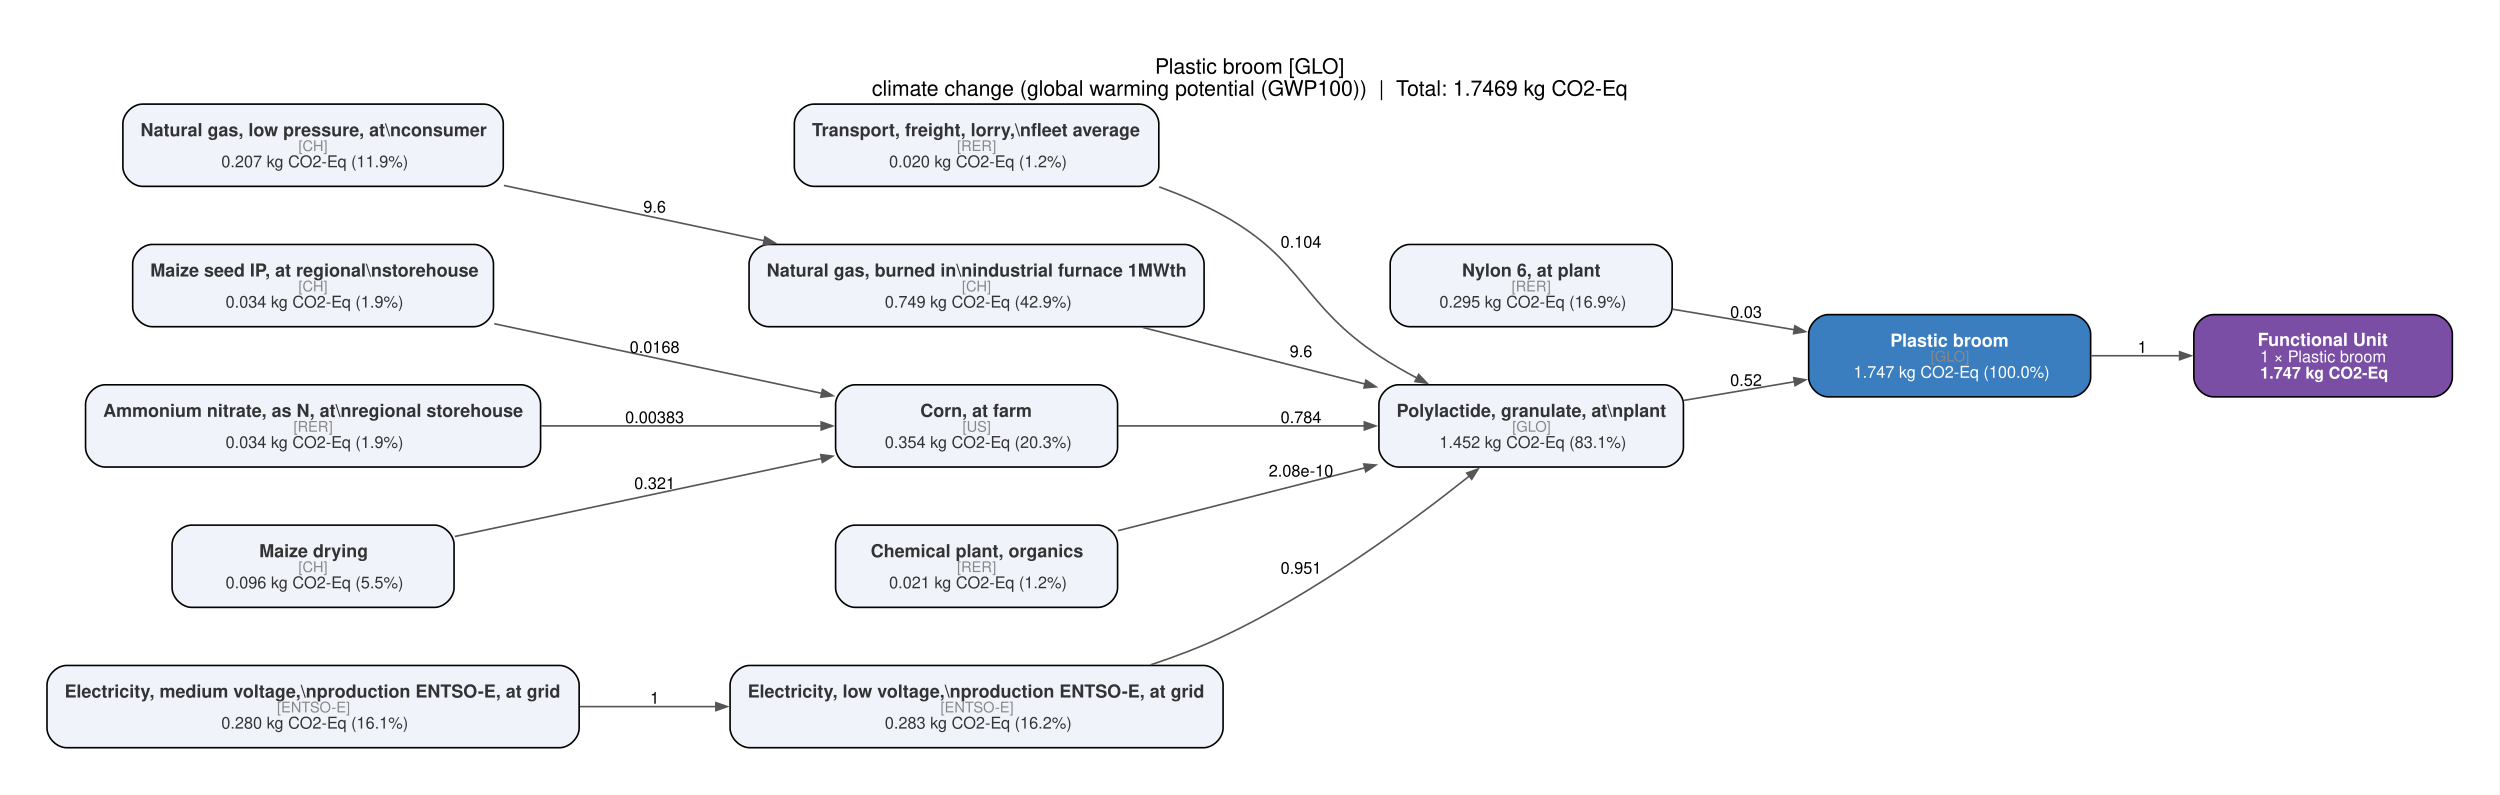
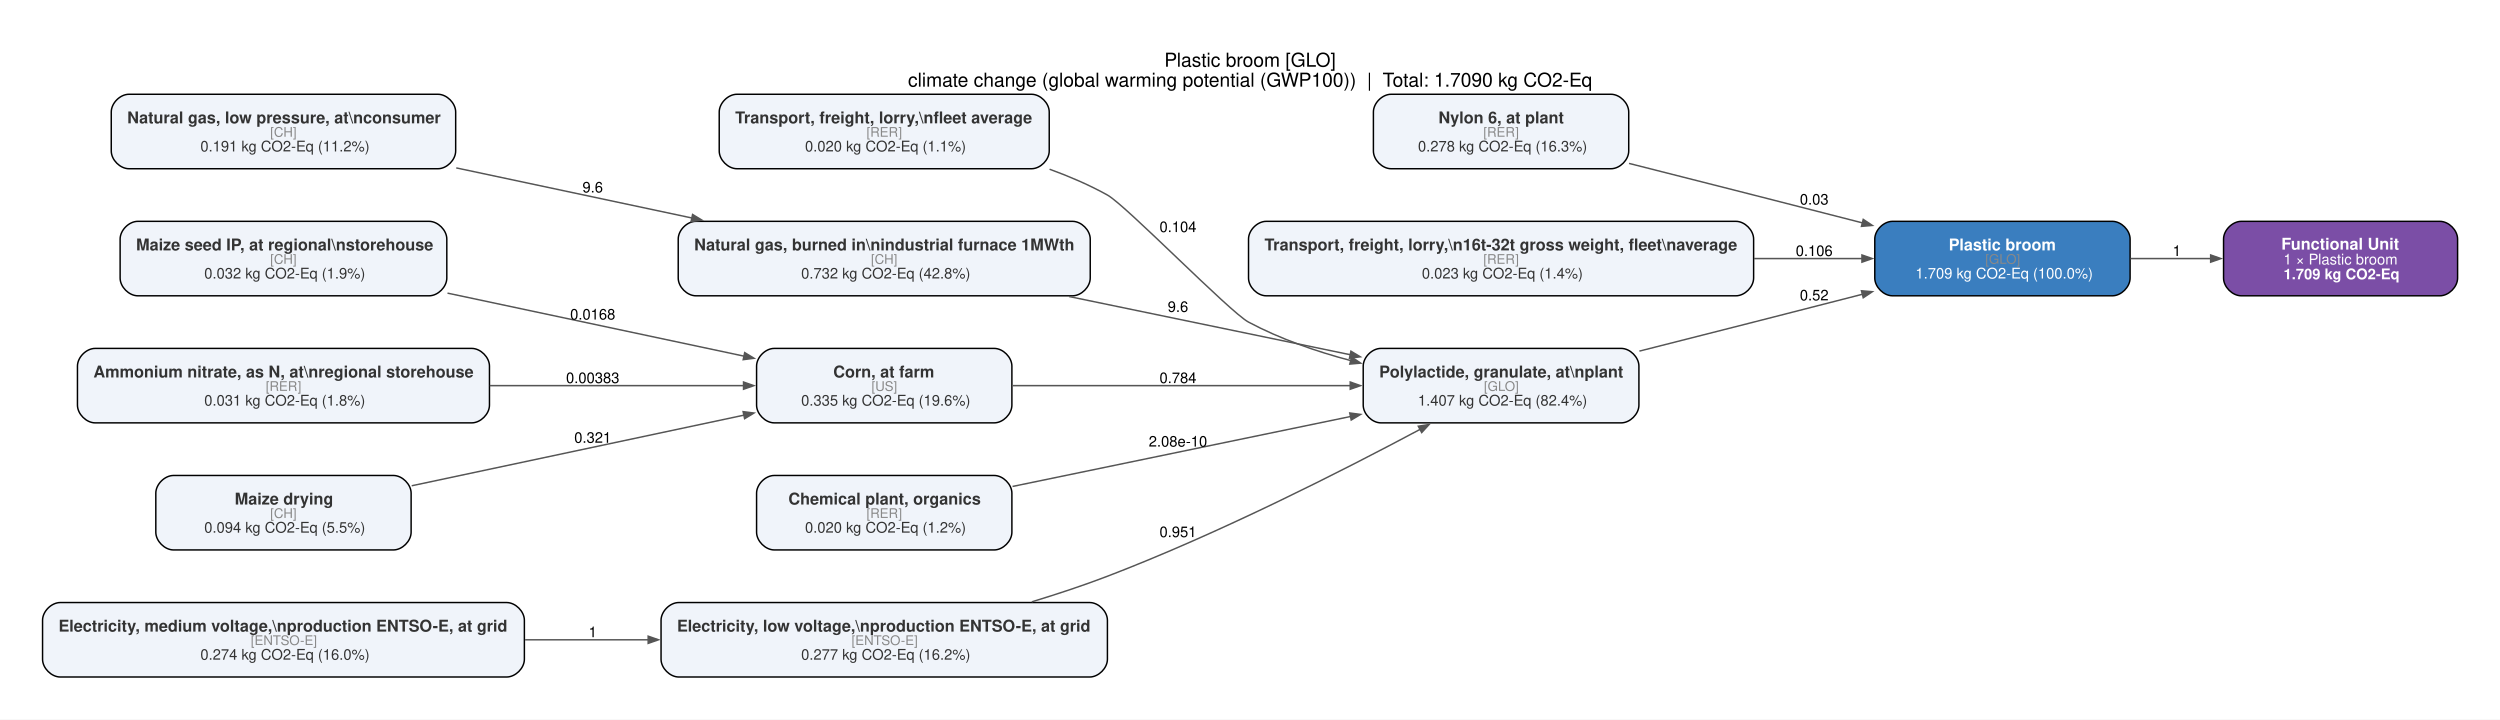
- <svg xmlns="http://www.w3.org/2000/svg" width="1532pt" height="487pt" viewBox="0.00 0.00 1532.00 487.00">
+ <svg xmlns="http://www.w3.org/2000/svg" width="1692pt" height="487pt" viewBox="0.00 0.00 1692.00 487.00">
  <g id="graph0" class="graph" transform="scale(1 1) rotate(0) translate(28.8 458.2)">
-     <polygon fill="white" stroke="none" points="-28.8,28.8 -28.8,-458.2 1502.8,-458.2 1502.8,28.8 -28.8,28.8" />
-     <text xml:space="preserve" text-anchor="middle" x="737" y="-413.05" font-family="Helvetica,Arial,sans-serif" font-size="13.00">Plastic broom [GLO]</text>
-     <text xml:space="preserve" text-anchor="middle" x="737" y="-399.55" font-family="Helvetica,Arial,sans-serif" font-size="13.00">climate change (global warming potential (GWP100))  |  Total: 1.7469 kg CO2-Eq</text>
+     <polygon fill="white" stroke="none" points="-28.8,28.8 -28.8,-458.2 1663.3,-458.2 1663.3,28.8 -28.8,28.8" />
+     <text xml:space="preserve" text-anchor="middle" x="817.25" y="-413.05" font-family="Helvetica,Arial,sans-serif" font-size="13.00">Plastic broom [GLO]</text>
+     <text xml:space="preserve" text-anchor="middle" x="817.25" y="-399.55" font-family="Helvetica,Arial,sans-serif" font-size="13.00">climate change (global warming potential (GWP100))  |  Total: 1.7090 kg CO2-Eq</text>
    <g id="node1" class="node">
-       <path fill="#7b4ea6" stroke="black" d="M1462,-265.4C1462,-265.4 1327.6,-265.4 1327.6,-265.4 1321.6,-265.4 1315.6,-259.4 1315.6,-253.4 1315.6,-253.4 1315.6,-227 1315.6,-227 1315.6,-221 1321.6,-215 1327.6,-215 1327.6,-215 1462,-215 1462,-215 1468,-215 1474,-221 1474,-227 1474,-227 1474,-253.4 1474,-253.4 1474,-259.4 1468,-265.4 1462,-265.4" />
-       <text xml:space="preserve" text-anchor="start" x="1354.67" y="-246.25" font-family="Helvetica,Arial,sans-serif" font-weight="bold" font-size="11.00" fill="white">Functional Unit</text>
-       <text xml:space="preserve" text-anchor="start" x="1356.17" y="-236.2" font-family="Helvetica,Arial,sans-serif" font-size="10.00" fill="white">1 × Plastic broom</text>
-       <text xml:space="preserve" text-anchor="start" x="1356.17" y="-226.2" font-family="Helvetica,Arial,sans-serif" font-weight="bold" font-size="10.00" fill="white">1.747 kg CO2-Eq</text>
+       <path fill="#7b4ea6" stroke="black" d="M1622.5,-308.4C1622.5,-308.4 1488.1,-308.4 1488.1,-308.4 1482.1,-308.4 1476.1,-302.4 1476.1,-296.4 1476.1,-296.4 1476.1,-270 1476.1,-270 1476.1,-264 1482.1,-258 1488.1,-258 1488.1,-258 1622.5,-258 1622.5,-258 1628.5,-258 1634.5,-264 1634.5,-270 1634.5,-270 1634.5,-296.4 1634.5,-296.4 1634.5,-302.4 1628.5,-308.4 1622.5,-308.4" />
+       <text xml:space="preserve" text-anchor="start" x="1515.17" y="-289.25" font-family="Helvetica,Arial,sans-serif" font-weight="bold" font-size="11.00" fill="white">Functional Unit</text>
+       <text xml:space="preserve" text-anchor="start" x="1516.67" y="-279.2" font-family="Helvetica,Arial,sans-serif" font-size="10.00" fill="white">1 × Plastic broom</text>
+       <text xml:space="preserve" text-anchor="start" x="1516.67" y="-269.2" font-family="Helvetica,Arial,sans-serif" font-weight="bold" font-size="10.00" fill="white">1.709 kg CO2-Eq</text>
    </g>
    <g id="node2" class="node">
-       <path fill="#3a7ebf" stroke="black" d="M1240.35,-265.4C1240.35,-265.4 1091.55,-265.4 1091.55,-265.4 1085.55,-265.4 1079.55,-259.4 1079.55,-253.4 1079.55,-253.4 1079.55,-227 1079.55,-227 1079.55,-221 1085.55,-215 1091.55,-215 1091.55,-215 1240.35,-215 1240.35,-215 1246.35,-215 1252.35,-221 1252.35,-227 1252.35,-227 1252.35,-253.4 1252.35,-253.4 1252.35,-259.4 1246.35,-265.4 1240.35,-265.4" />
-       <text xml:space="preserve" text-anchor="start" x="1129.57" y="-245.75" font-family="Helvetica,Arial,sans-serif" font-weight="bold" font-size="11.00" fill="white">Plastic broom</text>
-       <text xml:space="preserve" text-anchor="start" x="1154.32" y="-236.65" font-family="Helvetica,Arial,sans-serif" font-size="9.00" fill="#888888">[GLO]</text>
-       <text xml:space="preserve" text-anchor="start" x="1107.07" y="-226.7" font-family="Helvetica,Arial,sans-serif" font-size="10.00" fill="white">1.747 kg CO2-Eq (100.0%)</text>
+       <path fill="#3a7ebf" stroke="black" d="M1400.85,-308.4C1400.85,-308.4 1252.05,-308.4 1252.05,-308.4 1246.05,-308.4 1240.05,-302.4 1240.05,-296.4 1240.05,-296.4 1240.05,-270 1240.05,-270 1240.05,-264 1246.05,-258 1252.05,-258 1252.05,-258 1400.85,-258 1400.85,-258 1406.85,-258 1412.85,-264 1412.85,-270 1412.85,-270 1412.85,-296.4 1412.85,-296.4 1412.85,-302.4 1406.85,-308.4 1400.85,-308.4" />
+       <text xml:space="preserve" text-anchor="start" x="1290.07" y="-288.75" font-family="Helvetica,Arial,sans-serif" font-weight="bold" font-size="11.00" fill="white">Plastic broom</text>
+       <text xml:space="preserve" text-anchor="start" x="1314.82" y="-279.65" font-family="Helvetica,Arial,sans-serif" font-size="9.00" fill="#888888">[GLO]</text>
+       <text xml:space="preserve" text-anchor="start" x="1267.57" y="-269.7" font-family="Helvetica,Arial,sans-serif" font-size="10.00" fill="white">1.709 kg CO2-Eq (100.0%)</text>
    </g>
    <g id="edge1" class="edge">
-       <path fill="none" stroke="#555555" d="M1252.71,-240.2C1270.56,-240.2 1289.37,-240.2 1307.25,-240.2" />
-       <polygon fill="#555555" stroke="#555555" points="1306.87,-242.65 1313.87,-240.2 1306.87,-237.75 1306.87,-242.65" />
-       <text xml:space="preserve" text-anchor="middle" x="1283.97" y="-241.95" font-family="Helvetica,Arial,sans-serif" font-size="10.00">1</text>
+       <path fill="none" stroke="#555555" d="M1413.21,-283.2C1431.06,-283.2 1449.87,-283.2 1467.75,-283.2" />
+       <polygon fill="#555555" stroke="#555555" points="1467.37,-285.65 1474.37,-283.2 1467.37,-280.75 1467.37,-285.65" />
+       <text xml:space="preserve" text-anchor="middle" x="1444.47" y="-284.95" font-family="Helvetica,Arial,sans-serif" font-size="10.00">1</text>
    </g>
    <g id="node3" class="node">
-       <path fill="#f0f4fa" stroke="black" d="M983.9,-308.4C983.9,-308.4 835.1,-308.4 835.1,-308.4 829.1,-308.4 823.1,-302.4 823.1,-296.4 823.1,-296.4 823.1,-270 823.1,-270 823.1,-264 829.1,-258 835.1,-258 835.1,-258 983.9,-258 983.9,-258 989.9,-258 995.9,-264 995.9,-270 995.9,-270 995.9,-296.4 995.9,-296.4 995.9,-302.4 989.9,-308.4 983.9,-308.4" />
-       <text xml:space="preserve" text-anchor="start" x="867.12" y="-288.75" font-family="Helvetica,Arial,sans-serif" font-weight="bold" font-size="11.00" fill="#333333">Nylon 6, at plant</text>
-       <text xml:space="preserve" text-anchor="start" x="897.5" y="-279.65" font-family="Helvetica,Arial,sans-serif" font-size="9.00" fill="#888888">[RER]</text>
-       <text xml:space="preserve" text-anchor="start" x="853.25" y="-269.7" font-family="Helvetica,Arial,sans-serif" font-size="10.00" fill="#333333">0.295 kg CO2-Eq (16.9%)</text>
+       <path fill="#f0f4fa" stroke="black" d="M1061.52,-394.4C1061.52,-394.4 912.72,-394.4 912.72,-394.4 906.72,-394.4 900.72,-388.4 900.72,-382.4 900.72,-382.4 900.72,-356 900.72,-356 900.72,-350 906.72,-344 912.72,-344 912.72,-344 1061.52,-344 1061.52,-344 1067.52,-344 1073.52,-350 1073.52,-356 1073.52,-356 1073.52,-382.4 1073.52,-382.4 1073.52,-388.4 1067.52,-394.4 1061.52,-394.4" />
+       <text xml:space="preserve" text-anchor="start" x="944.75" y="-374.75" font-family="Helvetica,Arial,sans-serif" font-weight="bold" font-size="11.00" fill="#333333">Nylon 6, at plant</text>
+       <text xml:space="preserve" text-anchor="start" x="975.12" y="-365.65" font-family="Helvetica,Arial,sans-serif" font-size="9.00" fill="#888888">[RER]</text>
+       <text xml:space="preserve" text-anchor="start" x="930.87" y="-355.7" font-family="Helvetica,Arial,sans-serif" font-size="10.00" fill="#333333">0.278 kg CO2-Eq (16.3%)</text>
    </g>
    <g id="edge2" class="edge">
-       <path fill="none" stroke="#555555" d="M996.29,-268.7C1020.27,-264.65 1046.46,-260.22 1070.89,-256.1" />
-       <polygon fill="#555555" stroke="#555555" points="1071.11,-258.54 1077.61,-254.96 1070.3,-253.71 1071.11,-258.54" />
-       <text xml:space="preserve" text-anchor="middle" x="1041.17" y="-263.45" font-family="Helvetica,Arial,sans-serif" font-size="10.00">0.03</text>
+       <path fill="none" stroke="#555555" d="M1073.71,-347.61C1100.7,-340.78 1130.63,-333.19 1158.05,-326.2 1181.95,-320.11 1207.77,-313.49 1231.8,-307.32" />
+       <polygon fill="#555555" stroke="#555555" points="1232.24,-309.74 1238.41,-305.62 1231.02,-304.99 1232.24,-309.74" />
+       <text xml:space="preserve" text-anchor="middle" x="1199.05" y="-319.76" font-family="Helvetica,Arial,sans-serif" font-size="10.00">0.03</text>
    </g>
    <g id="node4" class="node">
-       <path fill="#f0f4fa" stroke="black" d="M990.8,-222.4C990.8,-222.4 828.2,-222.4 828.2,-222.4 822.2,-222.4 816.2,-216.4 816.2,-210.4 816.2,-210.4 816.2,-184 816.2,-184 816.2,-178 822.2,-172 828.2,-172 828.2,-172 990.8,-172 990.8,-172 996.8,-172 1002.8,-178 1002.8,-184 1002.8,-184 1002.8,-210.4 1002.8,-210.4 1002.8,-216.4 996.8,-222.4 990.8,-222.4" />
-       <text xml:space="preserve" text-anchor="start" x="827" y="-202.75" font-family="Helvetica,Arial,sans-serif" font-weight="bold" font-size="11.00" fill="#333333">Polylactide, granulate, at\nplant</text>
-       <text xml:space="preserve" text-anchor="start" x="897.87" y="-193.65" font-family="Helvetica,Arial,sans-serif" font-size="9.00" fill="#888888">[GLO]</text>
-       <text xml:space="preserve" text-anchor="start" x="853.25" y="-183.7" font-family="Helvetica,Arial,sans-serif" font-size="10.00" fill="#333333">1.452 kg CO2-Eq (83.1%)</text>
+       <path fill="#f0f4fa" stroke="black" d="M1146.05,-308.4C1146.05,-308.4 828.2,-308.4 828.2,-308.4 822.2,-308.4 816.2,-302.4 816.2,-296.4 816.2,-296.4 816.2,-270 816.2,-270 816.2,-264 822.2,-258 828.2,-258 828.2,-258 1146.05,-258 1146.05,-258 1152.05,-258 1158.05,-264 1158.05,-270 1158.05,-270 1158.05,-296.4 1158.05,-296.4 1158.05,-302.4 1152.05,-308.4 1146.05,-308.4" />
+       <text xml:space="preserve" text-anchor="start" x="827" y="-288.75" font-family="Helvetica,Arial,sans-serif" font-weight="bold" font-size="11.00" fill="#333333">Transport, freight, lorry,\n16t-32t gross weight, fleet\naverage</text>
+       <text xml:space="preserve" text-anchor="start" x="975.12" y="-279.65" font-family="Helvetica,Arial,sans-serif" font-size="9.00" fill="#888888">[RER]</text>
+       <text xml:space="preserve" text-anchor="start" x="933.5" y="-269.7" font-family="Helvetica,Arial,sans-serif" font-size="10.00" fill="#333333">0.023 kg CO2-Eq (1.4%)</text>
    </g>
    <g id="edge3" class="edge">
-       <path fill="none" stroke="#555555" d="M1003.08,-212.85C1025.23,-216.59 1048.89,-220.59 1071.1,-224.34" />
-       <polygon fill="#555555" stroke="#555555" points="1070.4,-226.71 1077.71,-225.46 1071.22,-221.88 1070.4,-226.71" />
-       <text xml:space="preserve" text-anchor="middle" x="1041.17" y="-221.74" font-family="Helvetica,Arial,sans-serif" font-size="10.00">0.52</text>
+       <path fill="none" stroke="#555555" d="M1158.27,-283.2C1183.5,-283.2 1208.68,-283.2 1231.56,-283.2" />
+       <polygon fill="#555555" stroke="#555555" points="1231.37,-285.65 1238.37,-283.2 1231.37,-280.75 1231.37,-285.65" />
+       <text xml:space="preserve" text-anchor="middle" x="1199.05" y="-284.95" font-family="Helvetica,Arial,sans-serif" font-size="10.00">0.106</text>
    </g>
    <g id="node5" class="node">
+       <path fill="#f0f4fa" stroke="black" d="M1068.42,-222.4C1068.42,-222.4 905.82,-222.4 905.82,-222.4 899.82,-222.4 893.82,-216.4 893.82,-210.4 893.82,-210.4 893.82,-184 893.82,-184 893.82,-178 899.82,-172 905.82,-172 905.82,-172 1068.42,-172 1068.42,-172 1074.42,-172 1080.42,-178 1080.42,-184 1080.42,-184 1080.42,-210.4 1080.42,-210.4 1080.42,-216.4 1074.42,-222.4 1068.42,-222.4" />
+       <text xml:space="preserve" text-anchor="start" x="904.62" y="-202.75" font-family="Helvetica,Arial,sans-serif" font-weight="bold" font-size="11.00" fill="#333333">Polylactide, granulate, at\nplant</text>
+       <text xml:space="preserve" text-anchor="start" x="975.5" y="-193.65" font-family="Helvetica,Arial,sans-serif" font-size="9.00" fill="#888888">[GLO]</text>
+       <text xml:space="preserve" text-anchor="start" x="930.87" y="-183.7" font-family="Helvetica,Arial,sans-serif" font-size="10.00" fill="#333333">1.407 kg CO2-Eq (82.4%)</text>
+     </g>
+     <g id="edge4" class="edge">
+       <path fill="none" stroke="#555555" d="M1080.74,-220.57C1105.83,-226.92 1132.99,-233.81 1158.05,-240.2 1181.95,-246.29 1207.77,-252.91 1231.8,-259.08" />
+       <polygon fill="#555555" stroke="#555555" points="1231.02,-261.41 1238.41,-260.78 1232.24,-256.66 1231.02,-261.41" />
+       <text xml:space="preserve" text-anchor="middle" x="1199.05" y="-254.9" font-family="Helvetica,Arial,sans-serif" font-size="10.00">0.52</text>
+     </g>
+     <g id="node6" class="node">
      <path fill="#f0f4fa" stroke="black" d="M669.32,-394.4C669.32,-394.4 469.97,-394.4 469.97,-394.4 463.97,-394.4 457.97,-388.4 457.97,-382.4 457.97,-382.4 457.97,-356 457.97,-356 457.97,-350 463.97,-344 469.97,-344 469.97,-344 669.32,-344 669.32,-344 675.32,-344 681.32,-350 681.32,-356 681.32,-356 681.32,-382.4 681.32,-382.4 681.32,-388.4 675.32,-394.4 669.32,-394.4" />
      <text xml:space="preserve" text-anchor="start" x="468.77" y="-374.75" font-family="Helvetica,Arial,sans-serif" font-weight="bold" font-size="11.00" fill="#333333">Transport, freight, lorry,\nfleet average</text>
      <text xml:space="preserve" text-anchor="start" x="557.65" y="-365.65" font-family="Helvetica,Arial,sans-serif" font-size="9.00" fill="#888888">[RER]</text>
-       <text xml:space="preserve" text-anchor="start" x="516.02" y="-355.7" font-family="Helvetica,Arial,sans-serif" font-size="10.00" fill="#333333">0.020 kg CO2-Eq (1.2%)</text>
+       <text xml:space="preserve" text-anchor="start" x="516.02" y="-355.7" font-family="Helvetica,Arial,sans-serif" font-size="10.00" fill="#333333">0.020 kg CO2-Eq (1.1%)</text>
    </g>
-     <g id="edge4" class="edge">
-       <path fill="none" stroke="#555555" d="M681.56,-343.67C695.13,-338.75 708.49,-332.97 720.7,-326.2 770.66,-298.51 768.57,-271.72 816.2,-240.2 823.54,-235.35 831.51,-230.75 839.59,-226.5" />
-       <polygon fill="#555555" stroke="#555555" points="840.57,-228.76 845.68,-223.39 838.34,-224.4 840.57,-228.76" />
-       <text xml:space="preserve" text-anchor="middle" x="768.45" y="-306.44" font-family="Helvetica,Arial,sans-serif" font-size="10.00">0.104</text>
+     <g id="edge5" class="edge">
+       <path fill="none" stroke="#555555" d="M681.56,-343.67C695.13,-338.75 708.49,-332.97 720.7,-326.2 733.19,-319.28 803.6,-246.93 816.2,-240.2 837.54,-228.8 862.02,-220.34 885.63,-214.08" />
+       <polygon fill="#555555" stroke="#555555" points="885.95,-216.53 892.13,-212.42 884.74,-211.78 885.95,-216.53" />
+       <text xml:space="preserve" text-anchor="middle" x="768.45" y="-301.15" font-family="Helvetica,Arial,sans-serif" font-size="10.00">0.104</text>
    </g>
-     <g id="node6" class="node">
+     <g id="node7" class="node">
      <path fill="#f0f4fa" stroke="black" d="M697.07,-308.4C697.07,-308.4 442.22,-308.4 442.22,-308.4 436.22,-308.4 430.22,-302.4 430.22,-296.4 430.22,-296.4 430.22,-270 430.22,-270 430.22,-264 436.22,-258 442.22,-258 442.22,-258 697.07,-258 697.07,-258 703.07,-258 709.07,-264 709.07,-270 709.07,-270 709.07,-296.4 709.07,-296.4 709.07,-302.4 703.07,-308.4 697.07,-308.4" />
      <text xml:space="preserve" text-anchor="start" x="441.02" y="-288.75" font-family="Helvetica,Arial,sans-serif" font-weight="bold" font-size="11.00" fill="#333333">Natural gas, burned in\nindustrial furnace 1MWth</text>
      <text xml:space="preserve" text-anchor="start" x="560.65" y="-279.65" font-family="Helvetica,Arial,sans-serif" font-size="9.00" fill="#888888">[CH]</text>
-       <text xml:space="preserve" text-anchor="start" x="513.4" y="-269.7" font-family="Helvetica,Arial,sans-serif" font-size="10.00" fill="#333333">0.749 kg CO2-Eq (42.9%)</text>
+       <text xml:space="preserve" text-anchor="start" x="513.4" y="-269.7" font-family="Helvetica,Arial,sans-serif" font-size="10.00" fill="#333333">0.732 kg CO2-Eq (42.8%)</text>
    </g>
-     <g id="edge5" class="edge">
-       <path fill="none" stroke="#555555" d="M671.56,-257.51C714.58,-246.56 764.66,-233.81 807.67,-222.87" />
-       <polygon fill="#555555" stroke="#555555" points="808.25,-225.25 814.43,-221.15 807.04,-220.5 808.25,-225.25" />
-       <text xml:space="preserve" text-anchor="middle" x="768.45" y="-239.37" font-family="Helvetica,Arial,sans-serif" font-size="10.00">9.6</text>
+     <g id="edge6" class="edge">
+       <path fill="none" stroke="#555555" d="M694.74,-257.51C755.6,-244.92 827.96,-229.94 885.35,-218.06" />
+       <polygon fill="#555555" stroke="#555555" points="885.51,-220.53 891.86,-216.71 884.51,-215.73 885.51,-220.53" />
+       <text xml:space="preserve" text-anchor="middle" x="768.45" y="-247.1" font-family="Helvetica,Arial,sans-serif" font-size="10.00">9.6</text>
    </g>
-     <g id="node7" class="node">
+     <g id="node8" class="node">
      <path fill="#f0f4fa" stroke="black" d="M644.05,-222.4C644.05,-222.4 495.25,-222.4 495.25,-222.4 489.25,-222.4 483.25,-216.4 483.25,-210.4 483.25,-210.4 483.25,-184 483.25,-184 483.25,-178 489.25,-172 495.25,-172 495.25,-172 644.05,-172 644.05,-172 650.05,-172 656.05,-178 656.05,-184 656.05,-184 656.05,-210.4 656.05,-210.4 656.05,-216.4 650.05,-222.4 644.05,-222.4" />
      <text xml:space="preserve" text-anchor="start" x="535.15" y="-202.75" font-family="Helvetica,Arial,sans-serif" font-weight="bold" font-size="11.00" fill="#333333">Corn, at farm</text>
      <text xml:space="preserve" text-anchor="start" x="561.02" y="-193.65" font-family="Helvetica,Arial,sans-serif" font-size="9.00" fill="#888888">[US]</text>
-       <text xml:space="preserve" text-anchor="start" x="513.4" y="-183.7" font-family="Helvetica,Arial,sans-serif" font-size="10.00" fill="#333333">0.354 kg CO2-Eq (20.3%)</text>
+       <text xml:space="preserve" text-anchor="start" x="513.4" y="-183.7" font-family="Helvetica,Arial,sans-serif" font-size="10.00" fill="#333333">0.335 kg CO2-Eq (19.6%)</text>
    </g>
-     <g id="edge6" class="edge">
-       <path fill="none" stroke="#555555" d="M656.34,-197.2C702.36,-197.2 759.36,-197.2 807.52,-197.2" />
-       <polygon fill="#555555" stroke="#555555" points="807.27,-199.65 814.27,-197.2 807.27,-194.75 807.27,-199.65" />
+     <g id="edge7" class="edge">
+       <path fill="none" stroke="#555555" d="M656.48,-197.2C722.93,-197.2 815.12,-197.2 885.12,-197.2" />
+       <polygon fill="#555555" stroke="#555555" points="885.03,-199.65 892.03,-197.2 885.03,-194.75 885.03,-199.65" />
      <text xml:space="preserve" text-anchor="middle" x="768.45" y="-198.95" font-family="Helvetica,Arial,sans-serif" font-size="10.00">0.784</text>
    </g>
-     <g id="node8" class="node">
+     <g id="node9" class="node">
      <path fill="#f0f4fa" stroke="black" d="M644.05,-136.4C644.05,-136.4 495.25,-136.4 495.25,-136.4 489.25,-136.4 483.25,-130.4 483.25,-124.4 483.25,-124.4 483.25,-98 483.25,-98 483.25,-92 489.25,-86 495.25,-86 495.25,-86 644.05,-86 644.05,-86 650.05,-86 656.05,-92 656.05,-98 656.05,-98 656.05,-124.4 656.05,-124.4 656.05,-130.4 650.05,-136.4 644.05,-136.4" />
      <text xml:space="preserve" text-anchor="start" x="504.77" y="-116.75" font-family="Helvetica,Arial,sans-serif" font-weight="bold" font-size="11.00" fill="#333333">Chemical plant, organics</text>
      <text xml:space="preserve" text-anchor="start" x="557.65" y="-107.65" font-family="Helvetica,Arial,sans-serif" font-size="9.00" fill="#888888">[RER]</text>
-       <text xml:space="preserve" text-anchor="start" x="516.02" y="-97.7" font-family="Helvetica,Arial,sans-serif" font-size="10.00" fill="#333333">0.021 kg CO2-Eq (1.2%)</text>
+       <text xml:space="preserve" text-anchor="start" x="516.02" y="-97.7" font-family="Helvetica,Arial,sans-serif" font-size="10.00" fill="#333333">0.020 kg CO2-Eq (1.2%)</text>
    </g>
-     <g id="edge7" class="edge">
-       <path fill="none" stroke="#555555" d="M656.34,-133.01C702.45,-144.75 759.59,-159.3 807.81,-171.57" />
-       <polygon fill="#555555" stroke="#555555" points="806.93,-173.87 814.32,-173.23 808.14,-169.12 806.93,-173.87" />
-       <text xml:space="preserve" text-anchor="middle" x="768.45" y="-166.18" font-family="Helvetica,Arial,sans-serif" font-size="10.00">2.08e-10</text>
+     <g id="edge8" class="edge">
+       <path fill="none" stroke="#555555" d="M656.48,-128.97C723.07,-142.75 815.5,-161.88 885.55,-176.38" />
+       <polygon fill="#555555" stroke="#555555" points="884.71,-178.71 892.06,-177.73 885.7,-173.91 884.71,-178.71" />
+       <text xml:space="preserve" text-anchor="middle" x="768.45" y="-155.95" font-family="Helvetica,Arial,sans-serif" font-size="10.00">2.08e-10</text>
    </g>
-     <g id="node9" class="node">
+     <g id="node10" class="node">
      <path fill="#f0f4fa" stroke="black" d="M708.7,-50.4C708.7,-50.4 430.6,-50.4 430.6,-50.4 424.6,-50.4 418.6,-44.4 418.6,-38.4 418.6,-38.4 418.6,-12 418.6,-12 418.6,-6 424.6,0 430.6,0 430.6,0 708.7,0 708.7,0 714.7,0 720.7,-6 720.7,-12 720.7,-12 720.7,-38.4 720.7,-38.4 720.7,-44.4 714.7,-50.4 708.7,-50.4" />
      <text xml:space="preserve" text-anchor="start" x="429.4" y="-30.75" font-family="Helvetica,Arial,sans-serif" font-weight="bold" font-size="11.00" fill="#333333">Electricity, low voltage,\nproduction ENTSO-E, at grid</text>
      <text xml:space="preserve" text-anchor="start" x="547.52" y="-21.65" font-family="Helvetica,Arial,sans-serif" font-size="9.00" fill="#888888">[ENTSO-E]</text>
-       <text xml:space="preserve" text-anchor="start" x="513.4" y="-11.7" font-family="Helvetica,Arial,sans-serif" font-size="10.00" fill="#333333">0.283 kg CO2-Eq (16.2%)</text>
+       <text xml:space="preserve" text-anchor="start" x="513.4" y="-11.7" font-family="Helvetica,Arial,sans-serif" font-size="10.00" fill="#333333">0.277 kg CO2-Eq (16.2%)</text>
    </g>
-     <g id="edge8" class="edge">
-       <path fill="none" stroke="#555555" d="M676.37,-50.81C691.54,-55.83 706.73,-61.61 720.7,-68.2 777.12,-94.79 835.29,-137.57 871.64,-166.5" />
-       <polygon fill="#555555" stroke="#555555" points="870,-168.32 876.99,-170.79 873.06,-164.5 870,-168.32" />
-       <text xml:space="preserve" text-anchor="middle" x="768.45" y="-106.63" font-family="Helvetica,Arial,sans-serif" font-size="10.00">0.951</text>
+     <g id="edge9" class="edge">
+       <path fill="none" stroke="#555555" d="M669.52,-50.89C686.75,-56.12 704.38,-61.95 720.7,-68.2 796.33,-97.16 879.75,-139.54 932.52,-167.72" />
+       <polygon fill="#555555" stroke="#555555" points="931.09,-169.74 938.42,-170.89 933.41,-165.42 931.09,-169.74" />
+       <text xml:space="preserve" text-anchor="middle" x="768.45" y="-94.69" font-family="Helvetica,Arial,sans-serif" font-size="10.00">0.951</text>
    </g>
-     <g id="node10" class="node">
+     <g id="node11" class="node">
      <path fill="#f0f4fa" stroke="black" d="M267.6,-394.4C267.6,-394.4 58.5,-394.4 58.5,-394.4 52.5,-394.4 46.5,-388.4 46.5,-382.4 46.5,-382.4 46.5,-356 46.5,-356 46.5,-350 52.5,-344 58.5,-344 58.5,-344 267.6,-344 267.6,-344 273.6,-344 279.6,-350 279.6,-356 279.6,-356 279.6,-382.4 279.6,-382.4 279.6,-388.4 273.6,-394.4 267.6,-394.4" />
      <text xml:space="preserve" text-anchor="start" x="57.3" y="-374.75" font-family="Helvetica,Arial,sans-serif" font-weight="bold" font-size="11.00" fill="#333333">Natural gas, low pressure, at\nconsumer</text>
      <text xml:space="preserve" text-anchor="start" x="154.05" y="-365.65" font-family="Helvetica,Arial,sans-serif" font-size="9.00" fill="#888888">[CH]</text>
-       <text xml:space="preserve" text-anchor="start" x="106.8" y="-355.7" font-family="Helvetica,Arial,sans-serif" font-size="10.00" fill="#333333">0.207 kg CO2-Eq (11.9%)</text>
+       <text xml:space="preserve" text-anchor="start" x="106.8" y="-355.7" font-family="Helvetica,Arial,sans-serif" font-size="10.00" fill="#333333">0.191 kg CO2-Eq (11.2%)</text>
    </g>
-     <g id="edge9" class="edge">
+     <g id="edge10" class="edge">
      <path fill="none" stroke="#555555" d="M279.99,-344.56C329.86,-333.96 388.36,-321.52 439.6,-310.63" />
      <polygon fill="#555555" stroke="#555555" points="439.94,-313.06 446.28,-309.21 438.92,-308.27 439.94,-313.06" />
      <text xml:space="preserve" text-anchor="middle" x="372.35" y="-327.95" font-family="Helvetica,Arial,sans-serif" font-size="10.00">9.6</text>
    </g>
-     <g id="node11" class="node">
+     <g id="node12" class="node">
      <path fill="#f0f4fa" stroke="black" d="M261.6,-308.4C261.6,-308.4 64.5,-308.4 64.5,-308.4 58.5,-308.4 52.5,-302.4 52.5,-296.4 52.5,-296.4 52.5,-270 52.5,-270 52.5,-264 58.5,-258 64.5,-258 64.5,-258 261.6,-258 261.6,-258 267.6,-258 273.6,-264 273.6,-270 273.6,-270 273.6,-296.4 273.6,-296.4 273.6,-302.4 267.6,-308.4 261.6,-308.4" />
      <text xml:space="preserve" text-anchor="start" x="63.3" y="-288.75" font-family="Helvetica,Arial,sans-serif" font-weight="bold" font-size="11.00" fill="#333333">Maize seed IP, at regional\nstorehouse</text>
      <text xml:space="preserve" text-anchor="start" x="154.05" y="-279.65" font-family="Helvetica,Arial,sans-serif" font-size="9.00" fill="#888888">[CH]</text>
-       <text xml:space="preserve" text-anchor="start" x="109.42" y="-269.7" font-family="Helvetica,Arial,sans-serif" font-size="10.00" fill="#333333">0.034 kg CO2-Eq (1.9%)</text>
+       <text xml:space="preserve" text-anchor="start" x="109.42" y="-269.7" font-family="Helvetica,Arial,sans-serif" font-size="10.00" fill="#333333">0.032 kg CO2-Eq (1.9%)</text>
    </g>
-     <g id="edge10" class="edge">
+     <g id="edge11" class="edge">
      <path fill="none" stroke="#555555" d="M274.07,-259.81C337,-246.44 415.1,-229.84 475.06,-217.09" />
      <polygon fill="#555555" stroke="#555555" points="475.21,-219.57 481.54,-215.72 474.19,-214.77 475.21,-219.57" />
      <text xml:space="preserve" text-anchor="middle" x="372.35" y="-241.95" font-family="Helvetica,Arial,sans-serif" font-size="10.00">0.0168</text>
    </g>
-     <g id="node12" class="node">
+     <g id="node13" class="node">
      <path fill="#f0f4fa" stroke="black" d="M290.47,-222.4C290.47,-222.4 35.62,-222.4 35.62,-222.4 29.62,-222.4 23.62,-216.4 23.62,-210.4 23.62,-210.4 23.62,-184 23.62,-184 23.62,-178 29.62,-172 35.62,-172 35.62,-172 290.47,-172 290.47,-172 296.47,-172 302.47,-178 302.47,-184 302.47,-184 302.47,-210.4 302.47,-210.4 302.47,-216.4 296.47,-222.4 290.47,-222.4" />
      <text xml:space="preserve" text-anchor="start" x="34.42" y="-202.75" font-family="Helvetica,Arial,sans-serif" font-weight="bold" font-size="11.00" fill="#333333">Ammonium nitrate, as N, at\nregional storehouse</text>
      <text xml:space="preserve" text-anchor="start" x="151.05" y="-193.65" font-family="Helvetica,Arial,sans-serif" font-size="9.00" fill="#888888">[RER]</text>
-       <text xml:space="preserve" text-anchor="start" x="109.42" y="-183.7" font-family="Helvetica,Arial,sans-serif" font-size="10.00" fill="#333333">0.034 kg CO2-Eq (1.9%)</text>
+       <text xml:space="preserve" text-anchor="start" x="109.42" y="-183.7" font-family="Helvetica,Arial,sans-serif" font-size="10.00" fill="#333333">0.031 kg CO2-Eq (1.8%)</text>
    </g>
-     <g id="edge11" class="edge">
+     <g id="edge12" class="edge">
      <path fill="none" stroke="#555555" d="M302.72,-197.2C359.39,-197.2 423.47,-197.2 474.53,-197.2" />
      <polygon fill="#555555" stroke="#555555" points="474.42,-199.65 481.42,-197.2 474.42,-194.75 474.42,-199.65" />
      <text xml:space="preserve" text-anchor="middle" x="372.35" y="-198.95" font-family="Helvetica,Arial,sans-serif" font-size="10.00">0.00383</text>
    </g>
-     <g id="node13" class="node">
+     <g id="node14" class="node">
      <path fill="#f0f4fa" stroke="black" d="M237.45,-136.4C237.45,-136.4 88.65,-136.4 88.65,-136.4 82.65,-136.4 76.65,-130.4 76.65,-124.4 76.65,-124.4 76.65,-98 76.65,-98 76.65,-92 82.65,-86 88.65,-86 88.65,-86 237.45,-86 237.45,-86 243.45,-86 249.45,-92 249.45,-98 249.45,-98 249.45,-124.4 249.45,-124.4 249.45,-130.4 243.45,-136.4 237.45,-136.4" />
      <text xml:space="preserve" text-anchor="start" x="130.05" y="-116.75" font-family="Helvetica,Arial,sans-serif" font-weight="bold" font-size="11.00" fill="#333333">Maize drying</text>
      <text xml:space="preserve" text-anchor="start" x="154.05" y="-107.65" font-family="Helvetica,Arial,sans-serif" font-size="9.00" fill="#888888">[CH]</text>
-       <text xml:space="preserve" text-anchor="start" x="109.42" y="-97.7" font-family="Helvetica,Arial,sans-serif" font-size="10.00" fill="#333333">0.096 kg CO2-Eq (5.5%)</text>
+       <text xml:space="preserve" text-anchor="start" x="109.42" y="-97.7" font-family="Helvetica,Arial,sans-serif" font-size="10.00" fill="#333333">0.094 kg CO2-Eq (5.5%)</text>
    </g>
-     <g id="edge12" class="edge">
+     <g id="edge13" class="edge">
      <path fill="none" stroke="#555555" d="M249.86,-129.44C315.84,-143.46 406.89,-162.82 474.8,-177.25" />
      <polygon fill="#555555" stroke="#555555" points="474.13,-179.61 481.49,-178.67 475.15,-174.82 474.13,-179.61" />
      <text xml:space="preserve" text-anchor="middle" x="372.35" y="-158.53" font-family="Helvetica,Arial,sans-serif" font-size="10.00">0.321</text>
    </g>
-     <g id="node14" class="node">
+     <g id="node15" class="node">
      <path fill="#f0f4fa" stroke="black" d="M314.1,-50.4C314.1,-50.4 12,-50.4 12,-50.4 6,-50.4 0,-44.4 0,-38.4 0,-38.4 0,-12 0,-12 0,-6 6,0 12,0 12,0 314.1,0 314.1,0 320.1,0 326.1,-6 326.1,-12 326.1,-12 326.1,-38.4 326.1,-38.4 326.1,-44.4 320.1,-50.4 314.1,-50.4" />
      <text xml:space="preserve" text-anchor="start" x="10.8" y="-30.75" font-family="Helvetica,Arial,sans-serif" font-weight="bold" font-size="11.00" fill="#333333">Electricity, medium voltage,\nproduction ENTSO-E, at grid</text>
      <text xml:space="preserve" text-anchor="start" x="140.92" y="-21.65" font-family="Helvetica,Arial,sans-serif" font-size="9.00" fill="#888888">[ENTSO-E]</text>
-       <text xml:space="preserve" text-anchor="start" x="106.8" y="-11.7" font-family="Helvetica,Arial,sans-serif" font-size="10.00" fill="#333333">0.280 kg CO2-Eq (16.1%)</text>
+       <text xml:space="preserve" text-anchor="start" x="106.8" y="-11.7" font-family="Helvetica,Arial,sans-serif" font-size="10.00" fill="#333333">0.274 kg CO2-Eq (16.0%)</text>
    </g>
-     <g id="edge13" class="edge">
+     <g id="edge14" class="edge">
      <path fill="none" stroke="#555555" d="M326.58,-25.2C354.05,-25.2 382.55,-25.2 409.93,-25.2" />
      <polygon fill="#555555" stroke="#555555" points="409.88,-27.65 416.88,-25.2 409.88,-22.75 409.88,-27.65" />
      <text xml:space="preserve" text-anchor="middle" x="372.35" y="-26.95" font-family="Helvetica,Arial,sans-serif" font-size="10.00">1</text>
    </g>
  </g>
</svg>
